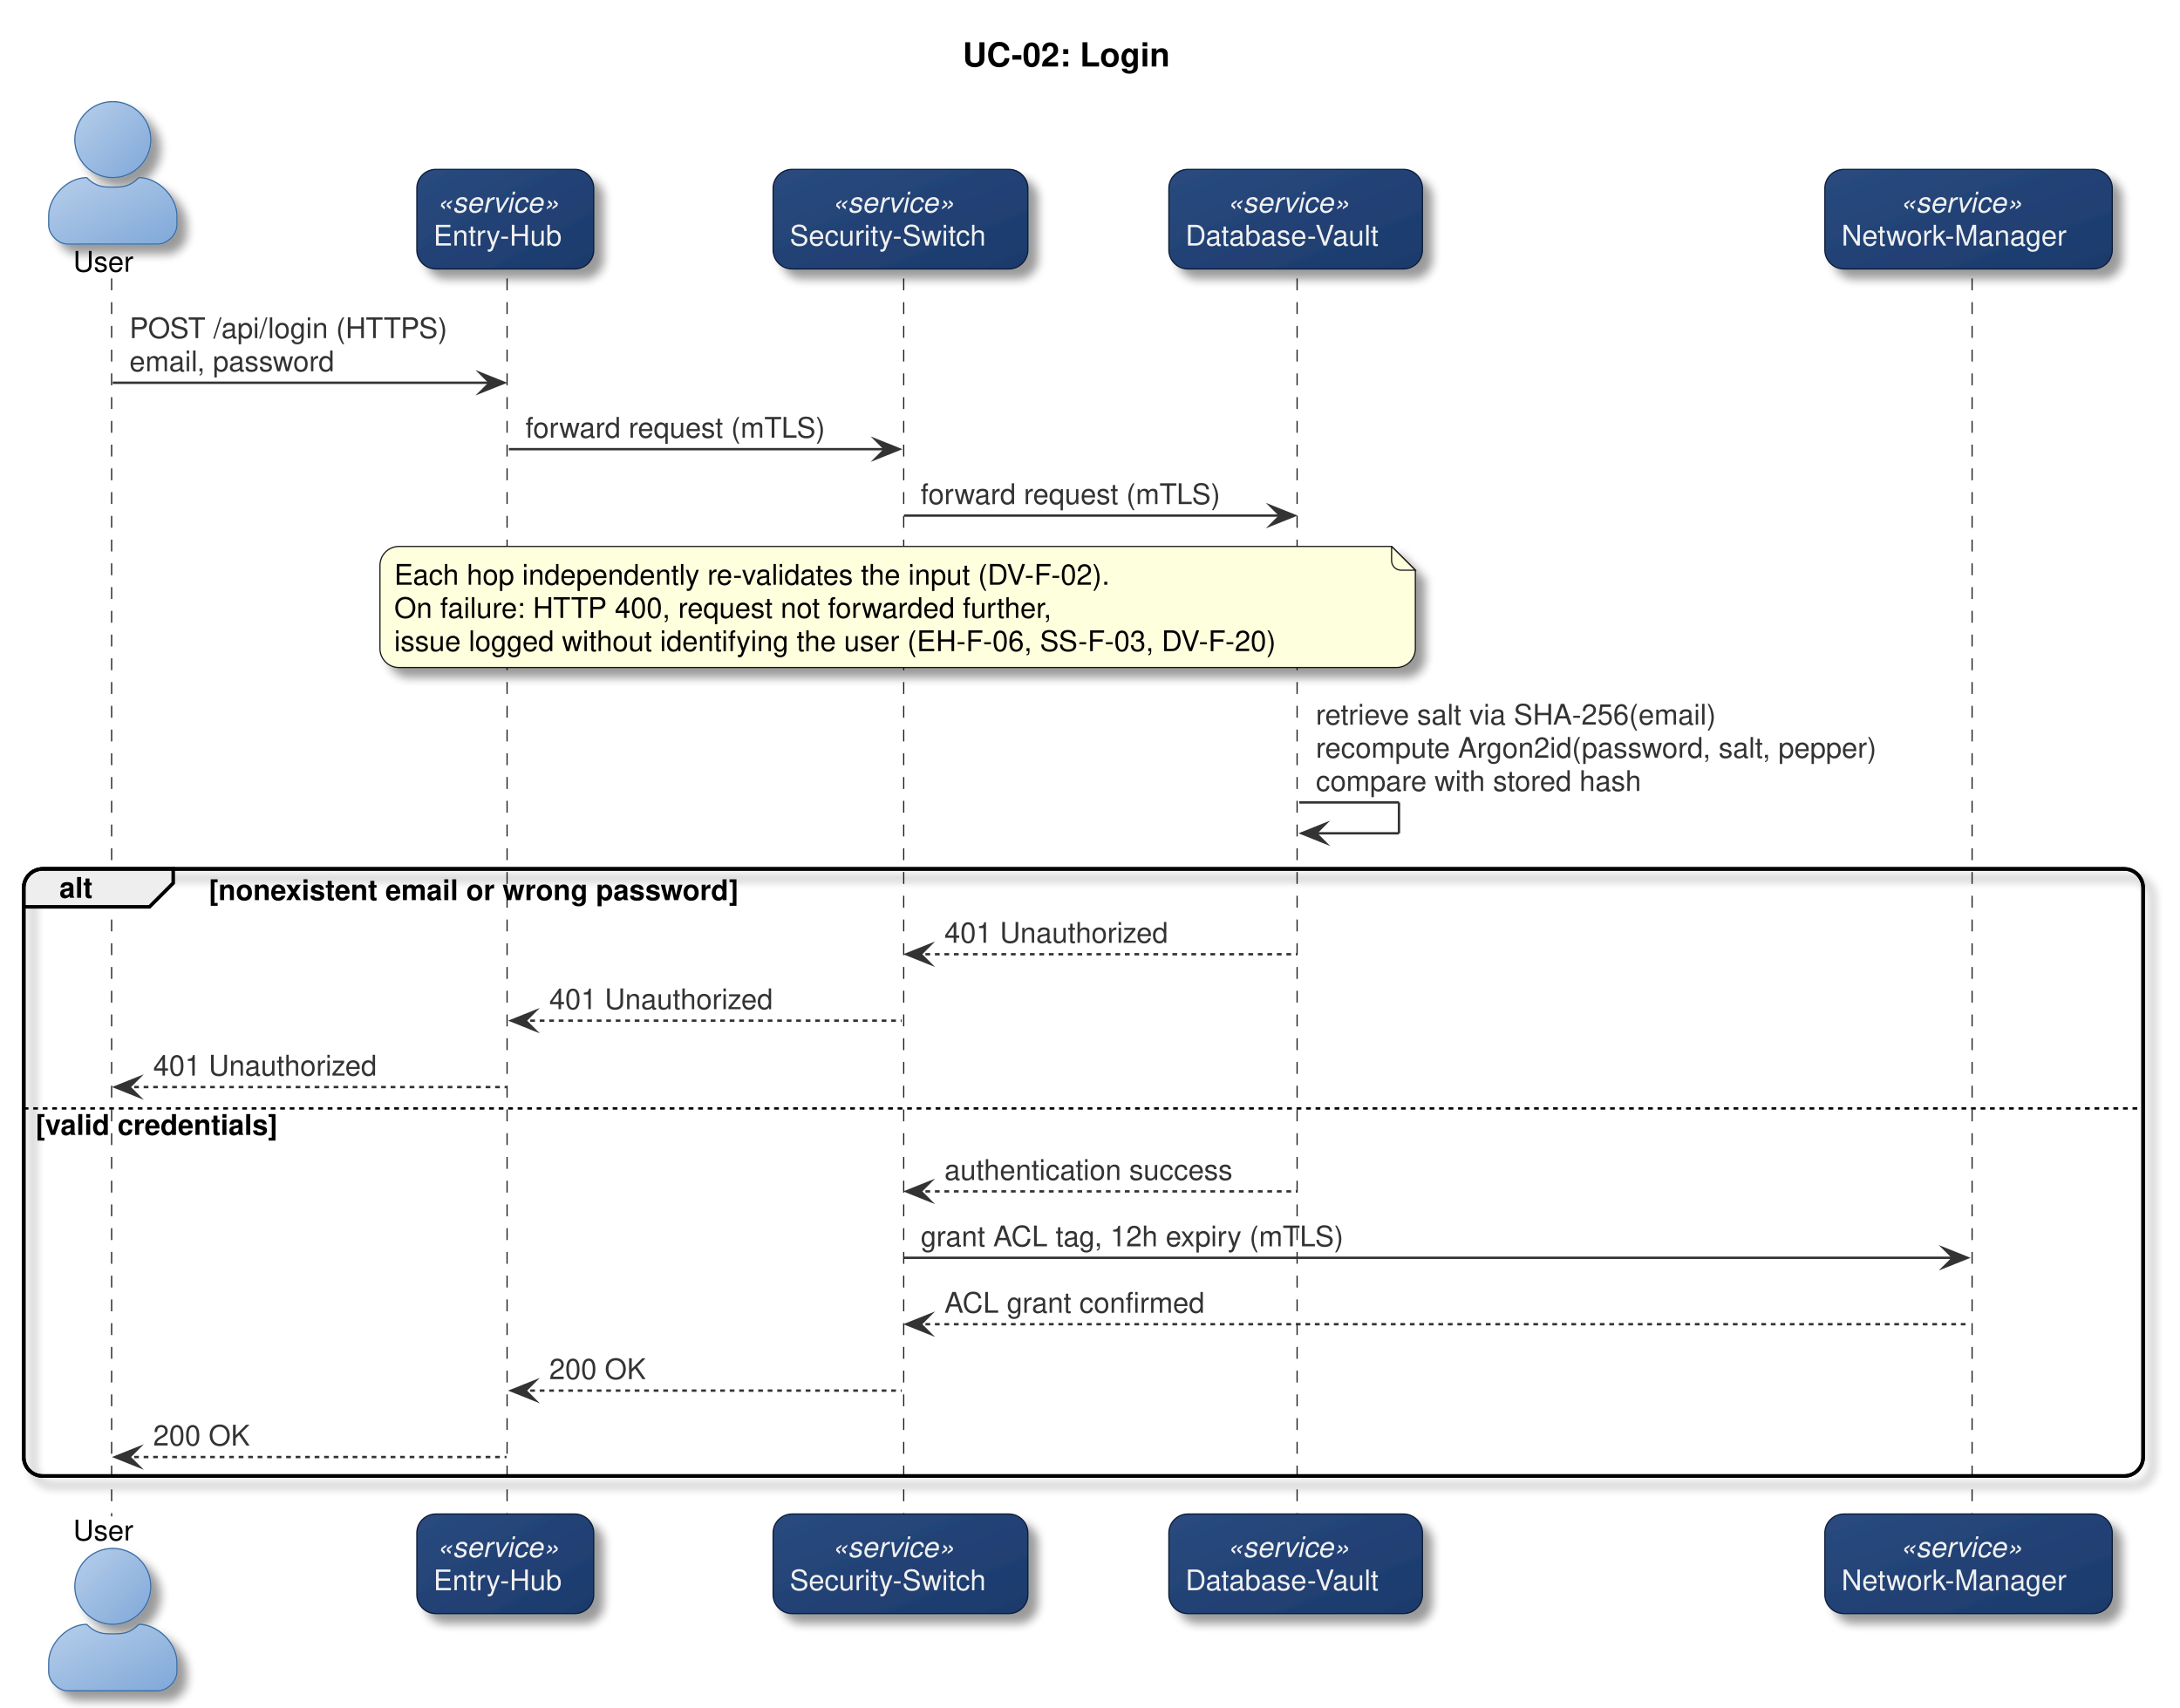
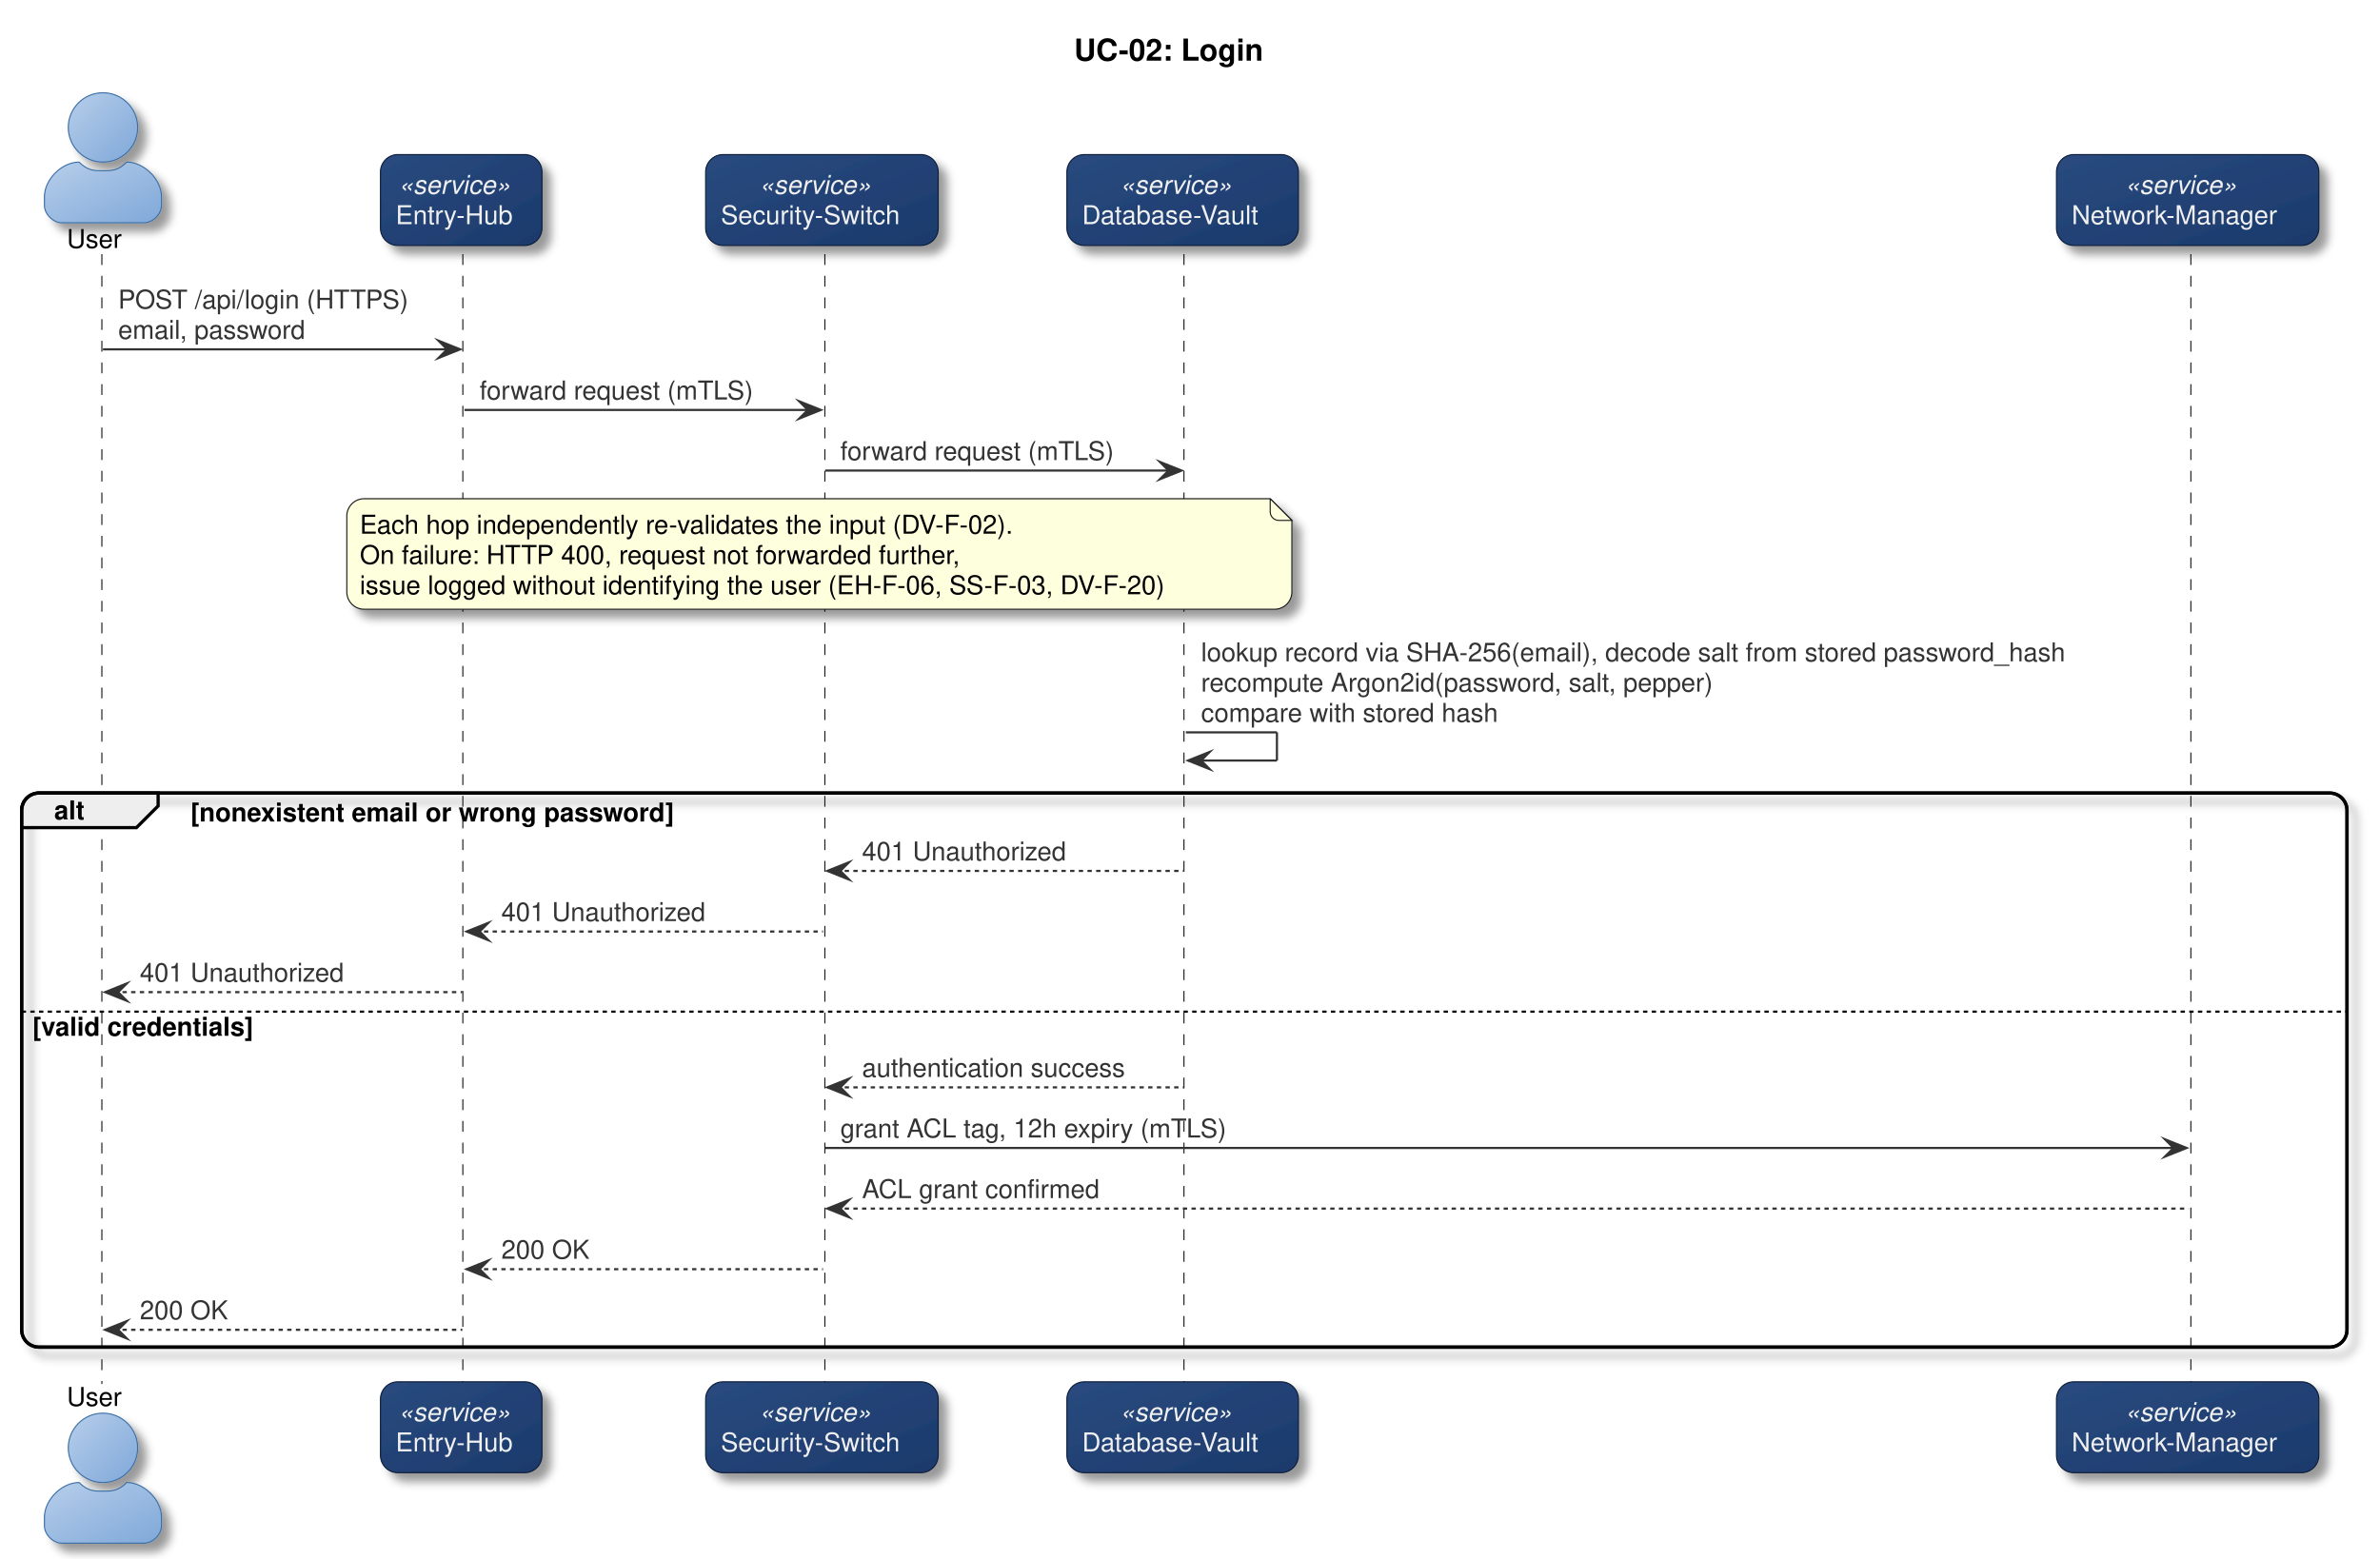
- <svg xmlns="http://www.w3.org/2000/svg" contentStyleType="text/css" data-diagram-type="SEQUENCE" height="719px" preserveAspectRatio="none" style="width:918px;height:719px;background:#FFFFFF;" version="1.1" viewBox="0 0 918 719" width="918px" zoomAndPan="magnify">
+ <svg xmlns="http://www.w3.org/2000/svg" contentStyleType="text/css" data-diagram-type="SEQUENCE" height="719px" preserveAspectRatio="none" style="width:1098px;height:719px;background:#FFFFFF;" version="1.1" viewBox="0 0 1098 719" width="1098px" zoomAndPan="magnify">
  <defs>
-     <filter height="300%" id="fbrbomi4spufa" width="300%" x="-1" y="-1">
+     <filter height="300%" id="fvgv5usf300u2" width="300%" x="-1" y="-1">
      <feGaussianBlur result="blurOut" stdDeviation="2" />
      <feColorMatrix in="blurOut" result="blurOut2" type="matrix" values="0 0 0 0 0 0 0 0 0 0 0 0 0 0 0 0 0 0 .4 0" />
      <feOffset dx="4" dy="4" in="blurOut2" result="blurOut3" />
      <feBlend in="SourceGraphic" in2="blurOut3" mode="normal" />
    </filter>
-     <linearGradient id="gbrbomi4spufa0" x1="0%" x2="100%" y1="0%" y2="100%">
+     <linearGradient id="gvgv5usf300u20" x1="0%" x2="100%" y1="0%" y2="100%">
      <stop offset="0%" stop-color="#B7CEEA" />
      <stop offset="100%" stop-color="#7FA8D9" />
    </linearGradient>
-     <linearGradient id="gbrbomi4spufa1" x1="0%" x2="100%" y1="0%" y2="100%">
+     <linearGradient id="gvgv5usf300u21" x1="0%" x2="100%" y1="0%" y2="100%">
      <stop offset="0%" stop-color="#2A4A7F" />
      <stop offset="100%" stop-color="#1B3A6B" />
    </linearGradient>
  </defs>
  <g>
    <g class="title" data-source-line="3">
-       <text fill="#000000" font-family="'Helvetica'" font-size="14" font-weight="700" lengthAdjust="spacing" textLength="100.734" x="405.375" y="27.995">UC-02: Login</text>
+       <text fill="#000000" font-family="'Helvetica'" font-size="14" font-weight="700" lengthAdjust="spacing" textLength="100.734" x="495.524" y="27.995">UC-02: Login</text>
    </g>
-     <rect fill="none" filter="url(#fbrbomi4spufa)" height="255.688" rx="8" ry="8" style="stroke:#000000;stroke-width:1.5;" width="892.483" x="10" y="365.953" />
+     <rect fill="none" filter="url(#fvgv5usf300u2)" height="255.688" rx="8" ry="8" style="stroke:#000000;stroke-width:1.5;" width="1072.782" x="10" y="365.953" />
    <g class="participant-lifeline" data-entity-uid="part1" data-qualified-name="User" data-source-line="5" id="part1-lifeline">
      <g>
        <rect fill="#000000" fill-opacity="0" height="521.375" width="8" x="43.5" y="117.266" />
        <line style="stroke:#181818;stroke-width:0.5;stroke-dasharray:5,5;" x1="47" x2="47" y1="117.266" y2="638.641" />
      </g>
    </g>
    <g class="participant-lifeline" data-entity-uid="part2" data-qualified-name="EH" data-source-line="6" id="part2-lifeline">
      <g>
        <rect fill="#000000" fill-opacity="0" height="521.375" width="8" x="210.281" y="117.266" />
        <line style="stroke:#181818;stroke-width:0.5;stroke-dasharray:5,5;" x1="213.529" x2="213.529" y1="117.266" y2="638.641" />
      </g>
    </g>
    <g class="participant-lifeline" data-entity-uid="part3" data-qualified-name="SS" data-source-line="7" id="part3-lifeline">
      <g>
        <rect fill="#000000" fill-opacity="0" height="521.375" width="8" x="376.693" y="117.266" />
        <line style="stroke:#181818;stroke-width:0.5;stroke-dasharray:5,5;" x1="380.553" x2="380.553" y1="117.266" y2="638.641" />
      </g>
    </g>
    <g class="participant-lifeline" data-entity-uid="part4" data-qualified-name="DV" data-source-line="8" id="part4-lifeline">
      <g>
        <rect fill="#000000" fill-opacity="0" height="521.375" width="8" x="543.106" y="117.266" />
        <line style="stroke:#181818;stroke-width:0.5;stroke-dasharray:5,5;" x1="546.208" x2="546.208" y1="117.266" y2="638.641" />
      </g>
    </g>
    <g class="participant-lifeline" data-entity-uid="part5" data-qualified-name="NM" data-source-line="9" id="part5-lifeline">
      <g>
-         <rect fill="#000000" fill-opacity="0" height="521.375" width="8" x="826.467" y="117.266" />
-         <line style="stroke:#181818;stroke-width:0.5;stroke-dasharray:5,5;" x1="830.45" x2="830.45" y1="117.266" y2="638.641" />
+         <rect fill="#000000" fill-opacity="0" height="521.375" width="8" x="1006.766" y="117.266" />
+         <line style="stroke:#181818;stroke-width:0.5;stroke-dasharray:5,5;" x1="1010.749" x2="1010.749" y1="117.266" y2="638.641" />
      </g>
    </g>
    <g class="participant participant-head" data-entity-uid="part1" data-qualified-name="User" data-source-line="5" id="part1-head">
      <text fill="#000000" font-family="'Helvetica'" font-size="12" lengthAdjust="spacing" textLength="27.352" x="30.824" y="114.436">User</text>
-       <ellipse cx="47.5" cy="58.797" fill="url(#gbrbomi4spufa0)" filter="url(#fbrbomi4spufa)" rx="16" ry="16" style="stroke:#3A6EA5;stroke-width:0.5;" />
-       <path d="M47.5,78.797 C51.5,78.797 54.5,78.797 58.5,74.797 C66.5,74.797 74.5,82.797 74.5,90.797 L74.5,94.797 C74.5,98.797 70.5,102.797 66.5,102.797 L28.5,102.797 C24.5,102.797 20.5,98.797 20.5,94.797 L20.5,90.797 C20.5,82.797 28.5,74.797 36.5,74.797 C40.5,78.797 43.5,78.797 47.5,78.797" fill="url(#gbrbomi4spufa0)" filter="url(#fbrbomi4spufa)" style="stroke:#3A6EA5;stroke-width:0.5;" />
+       <ellipse cx="47.5" cy="58.797" fill="url(#gvgv5usf300u20)" filter="url(#fvgv5usf300u2)" rx="16" ry="16" style="stroke:#3A6EA5;stroke-width:0.5;" />
+       <path d="M47.5,78.797 C51.5,78.797 54.5,78.797 58.5,74.797 C66.5,74.797 74.5,82.797 74.5,90.797 L74.5,94.797 C74.5,98.797 70.5,102.797 66.5,102.797 L28.5,102.797 C24.5,102.797 20.5,98.797 20.5,94.797 L20.5,90.797 C20.5,82.797 28.5,74.797 36.5,74.797 C40.5,78.797 43.5,78.797 47.5,78.797" fill="url(#gvgv5usf300u20)" filter="url(#fvgv5usf300u2)" style="stroke:#3A6EA5;stroke-width:0.5;" />
    </g>
    <g class="participant participant-tail" data-entity-uid="part1" data-qualified-name="User" data-source-line="5" id="part1-tail">
      <text fill="#000000" font-family="'Helvetica'" font-size="12" lengthAdjust="spacing" textLength="27.352" x="30.824" y="648.779">User</text>
-       <ellipse cx="47.5" cy="668.109" fill="url(#gbrbomi4spufa0)" filter="url(#fbrbomi4spufa)" rx="16" ry="16" style="stroke:#3A6EA5;stroke-width:0.5;" />
-       <path d="M47.5,688.109 C51.5,688.109 54.5,688.109 58.5,684.109 C66.5,684.109 74.5,692.109 74.5,700.109 L74.5,704.109 C74.5,708.109 70.5,712.109 66.5,712.109 L28.5,712.109 C24.5,712.109 20.5,708.109 20.5,704.109 L20.5,700.109 C20.5,692.109 28.5,684.109 36.5,684.109 C40.5,688.109 43.5,688.109 47.5,688.109" fill="url(#gbrbomi4spufa0)" filter="url(#fbrbomi4spufa)" style="stroke:#3A6EA5;stroke-width:0.5;" />
+       <ellipse cx="47.5" cy="668.109" fill="url(#gvgv5usf300u20)" filter="url(#fvgv5usf300u2)" rx="16" ry="16" style="stroke:#3A6EA5;stroke-width:0.5;" />
+       <path d="M47.5,688.109 C51.5,688.109 54.5,688.109 58.5,684.109 C66.5,684.109 74.5,692.109 74.5,700.109 L74.5,704.109 C74.5,708.109 70.5,712.109 66.5,712.109 L28.5,712.109 C24.5,712.109 20.5,708.109 20.5,704.109 L20.5,700.109 C20.5,692.109 28.5,684.109 36.5,684.109 C40.5,688.109 43.5,688.109 47.5,688.109" fill="url(#gvgv5usf300u20)" filter="url(#fvgv5usf300u2)" style="stroke:#3A6EA5;stroke-width:0.5;" />
    </g>
    <g class="participant participant-head" data-entity-uid="part2" data-qualified-name="EH" data-source-line="6" id="part2-head">
-       <rect fill="url(#gbrbomi4spufa1)" filter="url(#fbrbomi4spufa)" height="41.938" rx="8" ry="8" style="stroke:#0A1B36;stroke-width:0.5;" width="74.504" x="175.529" y="71.328" />
+       <rect fill="url(#gvgv5usf300u21)" filter="url(#fvgv5usf300u2)" height="41.938" rx="8" ry="8" style="stroke:#0A1B36;stroke-width:0.5;" width="74.504" x="175.529" y="71.328" />
      <text fill="#F0F0F0" font-family="'Helvetica'" font-size="12" font-style="italic" lengthAdjust="spacing" textLength="57.797" x="183.883" y="89.467">«service»</text>
      <text fill="#F0F0F0" font-family="'Helvetica'" font-size="12" lengthAdjust="spacing" textLength="60.504" x="182.529" y="103.436">Entry-Hub</text>
    </g>
    <g class="participant participant-tail" data-entity-uid="part2" data-qualified-name="EH" data-source-line="6" id="part2-tail">
-       <rect fill="url(#gbrbomi4spufa1)" filter="url(#fbrbomi4spufa)" height="41.938" rx="8" ry="8" style="stroke:#0A1B36;stroke-width:0.5;" width="74.504" x="175.529" y="637.641" />
+       <rect fill="url(#gvgv5usf300u21)" filter="url(#fvgv5usf300u2)" height="41.938" rx="8" ry="8" style="stroke:#0A1B36;stroke-width:0.5;" width="74.504" x="175.529" y="637.641" />
      <text fill="#F0F0F0" font-family="'Helvetica'" font-size="12" font-style="italic" lengthAdjust="spacing" textLength="57.797" x="183.883" y="655.779">«service»</text>
      <text fill="#F0F0F0" font-family="'Helvetica'" font-size="12" lengthAdjust="spacing" textLength="60.504" x="182.529" y="669.748">Entry-Hub</text>
    </g>
    <g class="participant participant-head" data-entity-uid="part3" data-qualified-name="SS" data-source-line="7" id="part3-head">
-       <rect fill="url(#gbrbomi4spufa1)" filter="url(#fbrbomi4spufa)" height="41.938" rx="8" ry="8" style="stroke:#0A1B36;stroke-width:0.5;" width="107.281" x="325.553" y="71.328" />
+       <rect fill="url(#gvgv5usf300u21)" filter="url(#fvgv5usf300u2)" height="41.938" rx="8" ry="8" style="stroke:#0A1B36;stroke-width:0.5;" width="107.281" x="325.553" y="71.328" />
      <text fill="#F0F0F0" font-family="'Helvetica'" font-size="12" font-style="italic" lengthAdjust="spacing" textLength="57.797" x="350.295" y="89.467">«service»</text>
      <text fill="#F0F0F0" font-family="'Helvetica'" font-size="12" lengthAdjust="spacing" textLength="93.281" x="332.553" y="103.436">Security-Switch</text>
    </g>
    <g class="participant participant-tail" data-entity-uid="part3" data-qualified-name="SS" data-source-line="7" id="part3-tail">
-       <rect fill="url(#gbrbomi4spufa1)" filter="url(#fbrbomi4spufa)" height="41.938" rx="8" ry="8" style="stroke:#0A1B36;stroke-width:0.5;" width="107.281" x="325.553" y="637.641" />
+       <rect fill="url(#gvgv5usf300u21)" filter="url(#fvgv5usf300u2)" height="41.938" rx="8" ry="8" style="stroke:#0A1B36;stroke-width:0.5;" width="107.281" x="325.553" y="637.641" />
      <text fill="#F0F0F0" font-family="'Helvetica'" font-size="12" font-style="italic" lengthAdjust="spacing" textLength="57.797" x="350.295" y="655.779">«service»</text>
      <text fill="#F0F0F0" font-family="'Helvetica'" font-size="12" lengthAdjust="spacing" textLength="93.281" x="332.553" y="669.748">Security-Switch</text>
    </g>
    <g class="participant participant-head" data-entity-uid="part4" data-qualified-name="DV" data-source-line="8" id="part4-head">
-       <rect fill="url(#gbrbomi4spufa1)" filter="url(#fbrbomi4spufa)" height="41.938" rx="8" ry="8" style="stroke:#0A1B36;stroke-width:0.5;" width="106.795" x="492.208" y="71.328" />
+       <rect fill="url(#gvgv5usf300u21)" filter="url(#fvgv5usf300u2)" height="41.938" rx="8" ry="8" style="stroke:#0A1B36;stroke-width:0.5;" width="106.795" x="492.208" y="71.328" />
      <text fill="#F0F0F0" font-family="'Helvetica'" font-size="12" font-style="italic" lengthAdjust="spacing" textLength="57.797" x="516.707" y="89.467">«service»</text>
      <text fill="#F0F0F0" font-family="'Helvetica'" font-size="12" lengthAdjust="spacing" textLength="92.795" x="499.208" y="103.436">Database-Vault</text>
    </g>
    <g class="participant participant-tail" data-entity-uid="part4" data-qualified-name="DV" data-source-line="8" id="part4-tail">
-       <rect fill="url(#gbrbomi4spufa1)" filter="url(#fbrbomi4spufa)" height="41.938" rx="8" ry="8" style="stroke:#0A1B36;stroke-width:0.5;" width="106.795" x="492.208" y="637.641" />
+       <rect fill="url(#gvgv5usf300u21)" filter="url(#fvgv5usf300u2)" height="41.938" rx="8" ry="8" style="stroke:#0A1B36;stroke-width:0.5;" width="106.795" x="492.208" y="637.641" />
      <text fill="#F0F0F0" font-family="'Helvetica'" font-size="12" font-style="italic" lengthAdjust="spacing" textLength="57.797" x="516.707" y="655.779">«service»</text>
      <text fill="#F0F0F0" font-family="'Helvetica'" font-size="12" lengthAdjust="spacing" textLength="92.795" x="499.208" y="669.748">Database-Vault</text>
    </g>
    <g class="participant participant-head" data-entity-uid="part5" data-qualified-name="NM" data-source-line="9" id="part5-head">
-       <rect fill="url(#gbrbomi4spufa1)" filter="url(#fbrbomi4spufa)" height="41.938" rx="8" ry="8" style="stroke:#0A1B36;stroke-width:0.5;" width="121.033" x="768.45" y="71.328" />
-       <text fill="#F0F0F0" font-family="'Helvetica'" font-size="12" font-style="italic" lengthAdjust="spacing" textLength="57.797" x="800.068" y="89.467">«service»</text>
-       <text fill="#F0F0F0" font-family="'Helvetica'" font-size="12" lengthAdjust="spacing" textLength="107.033" x="775.45" y="103.436">Network-Manager</text>
+       <rect fill="url(#gvgv5usf300u21)" filter="url(#fvgv5usf300u2)" height="41.938" rx="8" ry="8" style="stroke:#0A1B36;stroke-width:0.5;" width="121.033" x="948.749" y="71.328" />
+       <text fill="#F0F0F0" font-family="'Helvetica'" font-size="12" font-style="italic" lengthAdjust="spacing" textLength="57.797" x="980.367" y="89.467">«service»</text>
+       <text fill="#F0F0F0" font-family="'Helvetica'" font-size="12" lengthAdjust="spacing" textLength="107.033" x="955.749" y="103.436">Network-Manager</text>
    </g>
    <g class="participant participant-tail" data-entity-uid="part5" data-qualified-name="NM" data-source-line="9" id="part5-tail">
-       <rect fill="url(#gbrbomi4spufa1)" filter="url(#fbrbomi4spufa)" height="41.938" rx="8" ry="8" style="stroke:#0A1B36;stroke-width:0.5;" width="121.033" x="768.45" y="637.641" />
-       <text fill="#F0F0F0" font-family="'Helvetica'" font-size="12" font-style="italic" lengthAdjust="spacing" textLength="57.797" x="800.068" y="655.779">«service»</text>
-       <text fill="#F0F0F0" font-family="'Helvetica'" font-size="12" lengthAdjust="spacing" textLength="107.033" x="775.45" y="669.748">Network-Manager</text>
+       <rect fill="url(#gvgv5usf300u21)" filter="url(#fvgv5usf300u2)" height="41.938" rx="8" ry="8" style="stroke:#0A1B36;stroke-width:0.5;" width="121.033" x="948.749" y="637.641" />
+       <text fill="#F0F0F0" font-family="'Helvetica'" font-size="12" font-style="italic" lengthAdjust="spacing" textLength="57.797" x="980.367" y="655.779">«service»</text>
+       <text fill="#F0F0F0" font-family="'Helvetica'" font-size="12" lengthAdjust="spacing" textLength="107.033" x="955.749" y="669.748">Network-Manager</text>
    </g>
    <g class="message" data-entity-1="part1" data-entity-2="part2" data-source-line="11" id="msg1">
      <polygon fill="#333333" points="202.281,157.203,212.281,161.203,202.281,165.203,206.281,161.203" style="stroke:#333333;stroke-width:1;stroke-linejoin:miter;stroke-miterlimit:10;" />
      <line style="stroke:#333333;stroke-width:1;" x1="47.5" x2="208.281" y1="161.203" y2="161.203" />
      <text fill="#333333" font-family="'Helvetica'" font-size="12" lengthAdjust="spacing" textLength="142.781" x="54.5" y="142.404">POST /api/login (HTTPS)</text>
      <text fill="#333333" font-family="'Helvetica'" font-size="12" lengthAdjust="spacing" textLength="97.904" x="54.5" y="156.373">email, password</text>
    </g>
    <g class="message" data-entity-1="part2" data-entity-2="part3" data-source-line="12" id="msg2">
      <polygon fill="#333333" points="368.693,185.172,378.693,189.172,368.693,193.172,372.693,189.172" style="stroke:#333333;stroke-width:1;stroke-linejoin:miter;stroke-miterlimit:10;" />
      <line style="stroke:#333333;stroke-width:1;" x1="214.281" x2="374.693" y1="189.172" y2="189.172" />
      <text fill="#333333" font-family="'Helvetica'" font-size="12" lengthAdjust="spacing" textLength="142.412" x="221.281" y="184.342">forward request (mTLS)</text>
    </g>
    <g class="message" data-entity-1="part3" data-entity-2="part4" data-source-line="13" id="msg3">
      <polygon fill="#333333" points="535.106,213.141,545.106,217.141,535.106,221.141,539.106,217.141" style="stroke:#333333;stroke-width:1;stroke-linejoin:miter;stroke-miterlimit:10;" />
      <line style="stroke:#333333;stroke-width:1;" x1="380.693" x2="541.106" y1="217.141" y2="217.141" />
      <text fill="#333333" font-family="'Helvetica'" font-size="12" lengthAdjust="spacing" textLength="142.412" x="387.693" y="212.31">forward request (mTLS)</text>
    </g>
-     <path d="M160,238.141 L160,273.141 A8,8 0 0 0 168,281.141 L588,281.141 A8,8 0 0 0 596,273.141 L596,240.141 L586,230.141 L168,230.141 A8,8 0 0 0 160,238.141" fill="#FEFFDD" filter="url(#fbrbomi4spufa)" style="stroke:#181818;stroke-width:0.5;" />
+     <path d="M160,238.141 L160,273.141 A8,8 0 0 0 168,281.141 L588,281.141 A8,8 0 0 0 596,273.141 L596,240.141 L586,230.141 L168,230.141 A8,8 0 0 0 160,238.141" fill="#FEFFDD" filter="url(#fvgv5usf300u2)" style="stroke:#181818;stroke-width:0.5;" />
    <path d="M586,230.141 L586,236.141 A4,4 0 0 0 590,240.141 L596,240.141 L586,230.141" fill="#FEFFDD" style="stroke:#181818;stroke-width:0.5;" />
    <text fill="#000000" font-family="'Helvetica'" font-size="12" lengthAdjust="spacing" textLength="343.981" x="166" y="246.279">Each hop independently re-validates the input (DV-F-02).</text>
    <text fill="#000000" font-family="'Helvetica'" font-size="12" lengthAdjust="spacing" textLength="315.557" x="166" y="260.248">On failure: HTTP 400, request not forwarded further,</text>
    <text fill="#000000" font-family="'Helvetica'" font-size="12" lengthAdjust="spacing" textLength="415.869" x="166" y="274.217">issue logged without identifying the user (EH-F-06, SS-F-03, DV-F-20)</text>
    <g class="message" data-entity-1="part4" data-entity-2="part4" data-source-line="21" id="msg4">
      <line style="stroke:#333333;stroke-width:1;" x1="547.106" x2="589.106" y1="337.953" y2="337.953" />
      <line style="stroke:#333333;stroke-width:1;" x1="589.106" x2="589.106" y1="337.953" y2="350.953" />
      <line style="stroke:#333333;stroke-width:1;" x1="548.106" x2="589.106" y1="350.953" y2="350.953" />
      <polygon fill="#333333" points="558.106,346.953,548.106,350.953,558.106,354.953,554.106,350.953" style="stroke:#333333;stroke-width:1;stroke-linejoin:miter;stroke-miterlimit:10;" />
-       <text fill="#333333" font-family="'Helvetica'" font-size="12" lengthAdjust="spacing" textLength="192.574" x="554.106" y="305.185">retrieve salt via SHA-256(email)</text>
+       <text fill="#333333" font-family="'Helvetica'" font-size="12" lengthAdjust="spacing" textLength="449.66" x="554.106" y="305.185">lookup record via SHA-256(email), decode salt from stored password_hash</text>
      <text fill="#333333" font-family="'Helvetica'" font-size="12" lengthAdjust="spacing" textLength="269.361" x="554.106" y="319.154">recompute Argon2id(password, salt, pepper)</text>
      <text fill="#333333" font-family="'Helvetica'" font-size="12" lengthAdjust="spacing" textLength="156.867" x="554.106" y="333.123">compare with stored hash</text>
    </g>
    <path d="M18,365.953 L72.947,365.953 L72.947,371.922 L62.947,381.922 L10,381.922 L10,373.953 A8,8 0 0 1 18,365.953" fill="#EEEEEE" style="stroke:#000000;stroke-width:1.5;" />
-     <rect fill="none" height="255.688" rx="8" ry="8" style="stroke:#000000;stroke-width:1.5;" width="892.483" x="10" y="365.953" />
+     <rect fill="none" height="255.688" rx="8" ry="8" style="stroke:#000000;stroke-width:1.5;" width="1072.782" x="10" y="365.953" />
    <text fill="#000000" font-family="'Helvetica'" font-size="12" font-weight="700" lengthAdjust="spacing" textLength="17.947" x="25" y="378.092">alt</text>
    <text fill="#000000" font-family="'Helvetica'" font-size="12" font-weight="700" lengthAdjust="spacing" textLength="266.619" x="87.947" y="379.092">[nonexistent email or wrong password]</text>
    <g class="message" data-entity-1="part4" data-entity-2="part3" data-source-line="24" id="msg5">
      <polygon fill="#333333" points="391.693,397.891,381.693,401.891,391.693,405.891,387.693,401.891" style="stroke:#333333;stroke-width:1;stroke-linejoin:miter;stroke-miterlimit:10;" />
      <line style="stroke:#333333;stroke-width:1;stroke-dasharray:2,2;" x1="385.693" x2="546.106" y1="401.891" y2="401.891" />
      <text fill="#333333" font-family="'Helvetica'" font-size="12" lengthAdjust="spacing" textLength="107.285" x="397.693" y="397.06">401 Unauthorized</text>
    </g>
    <g class="message" data-entity-1="part3" data-entity-2="part2" data-source-line="25" id="msg6">
      <polygon fill="#333333" points="225.281,425.859,215.281,429.859,225.281,433.859,221.281,429.859" style="stroke:#333333;stroke-width:1;stroke-linejoin:miter;stroke-miterlimit:10;" />
      <line style="stroke:#333333;stroke-width:1;stroke-dasharray:2,2;" x1="219.281" x2="379.693" y1="429.859" y2="429.859" />
      <text fill="#333333" font-family="'Helvetica'" font-size="12" lengthAdjust="spacing" textLength="107.285" x="231.281" y="425.029">401 Unauthorized</text>
    </g>
    <g class="message" data-entity-1="part2" data-entity-2="part1" data-source-line="26" id="msg7">
      <polygon fill="#333333" points="58.5,453.828,48.5,457.828,58.5,461.828,54.5,457.828" style="stroke:#333333;stroke-width:1;stroke-linejoin:miter;stroke-miterlimit:10;" />
      <line style="stroke:#333333;stroke-width:1;stroke-dasharray:2,2;" x1="52.5" x2="213.281" y1="457.828" y2="457.828" />
      <text fill="#333333" font-family="'Helvetica'" font-size="12" lengthAdjust="spacing" textLength="107.285" x="64.5" y="452.998">401 Unauthorized</text>
    </g>
-     <line style="stroke:#000000;stroke-width:1;stroke-dasharray:2,2;" x1="10" x2="902.483" y1="466.828" y2="466.828" />
+     <line style="stroke:#000000;stroke-width:1;stroke-dasharray:2,2;" x1="10" x2="1082.782" y1="466.828" y2="466.828" />
    <text fill="#000000" font-family="'Helvetica'" font-size="12" font-weight="700" lengthAdjust="spacing" textLength="123.527" x="15" y="477.967">[valid credentials]</text>
    <g class="message" data-entity-1="part4" data-entity-2="part3" data-source-line="28" id="msg8">
      <polygon fill="#333333" points="391.693,497.766,381.693,501.766,391.693,505.766,387.693,501.766" style="stroke:#333333;stroke-width:1;stroke-linejoin:miter;stroke-miterlimit:10;" />
      <line style="stroke:#333333;stroke-width:1;stroke-dasharray:2,2;" x1="385.693" x2="546.106" y1="501.766" y2="501.766" />
      <text fill="#333333" font-family="'Helvetica'" font-size="12" lengthAdjust="spacing" textLength="137.988" x="397.693" y="496.935">authentication success</text>
    </g>
    <g class="message" data-entity-1="part3" data-entity-2="part5" data-source-line="29" id="msg9">
-       <polygon fill="#333333" points="818.467,525.734,828.467,529.734,818.467,533.734,822.467,529.734" style="stroke:#333333;stroke-width:1;stroke-linejoin:miter;stroke-miterlimit:10;" />
-       <line style="stroke:#333333;stroke-width:1;" x1="380.693" x2="824.467" y1="529.734" y2="529.734" />
+       <polygon fill="#333333" points="998.766,525.734,1008.766,529.734,998.766,533.734,1002.766,529.734" style="stroke:#333333;stroke-width:1;stroke-linejoin:miter;stroke-miterlimit:10;" />
+       <line style="stroke:#333333;stroke-width:1;" x1="380.693" x2="1004.766" y1="529.734" y2="529.734" />
      <text fill="#333333" font-family="'Helvetica'" font-size="12" lengthAdjust="spacing" textLength="201.082" x="387.693" y="524.904">grant ACL tag, 12h expiry (mTLS)</text>
    </g>
    <g class="message" data-entity-1="part5" data-entity-2="part3" data-source-line="30" id="msg10">
      <polygon fill="#333333" points="391.693,553.703,381.693,557.703,391.693,561.703,387.693,557.703" style="stroke:#333333;stroke-width:1;stroke-linejoin:miter;stroke-miterlimit:10;" />
-       <line style="stroke:#333333;stroke-width:1;stroke-dasharray:2,2;" x1="385.693" x2="829.467" y1="557.703" y2="557.703" />
+       <line style="stroke:#333333;stroke-width:1;stroke-dasharray:2,2;" x1="385.693" x2="1009.766" y1="557.703" y2="557.703" />
      <text fill="#333333" font-family="'Helvetica'" font-size="12" lengthAdjust="spacing" textLength="123.844" x="397.693" y="552.873">ACL grant confirmed</text>
    </g>
    <g class="message" data-entity-1="part3" data-entity-2="part2" data-source-line="31" id="msg11">
      <polygon fill="#333333" points="225.281,581.672,215.281,585.672,225.281,589.672,221.281,585.672" style="stroke:#333333;stroke-width:1;stroke-linejoin:miter;stroke-miterlimit:10;" />
      <line style="stroke:#333333;stroke-width:1;stroke-dasharray:2,2;" x1="219.281" x2="379.693" y1="585.672" y2="585.672" />
      <text fill="#333333" font-family="'Helvetica'" font-size="12" lengthAdjust="spacing" textLength="44.033" x="231.281" y="580.842">200 OK</text>
    </g>
    <g class="message" data-entity-1="part2" data-entity-2="part1" data-source-line="32" id="msg12">
      <polygon fill="#333333" points="58.5,609.641,48.5,613.641,58.5,617.641,54.5,613.641" style="stroke:#333333;stroke-width:1;stroke-linejoin:miter;stroke-miterlimit:10;" />
      <line style="stroke:#333333;stroke-width:1;stroke-dasharray:2,2;" x1="52.5" x2="213.281" y1="613.641" y2="613.641" />
      <text fill="#333333" font-family="'Helvetica'" font-size="12" lengthAdjust="spacing" textLength="44.033" x="64.5" y="608.811">200 OK</text>
    </g>
  </g>
</svg>
